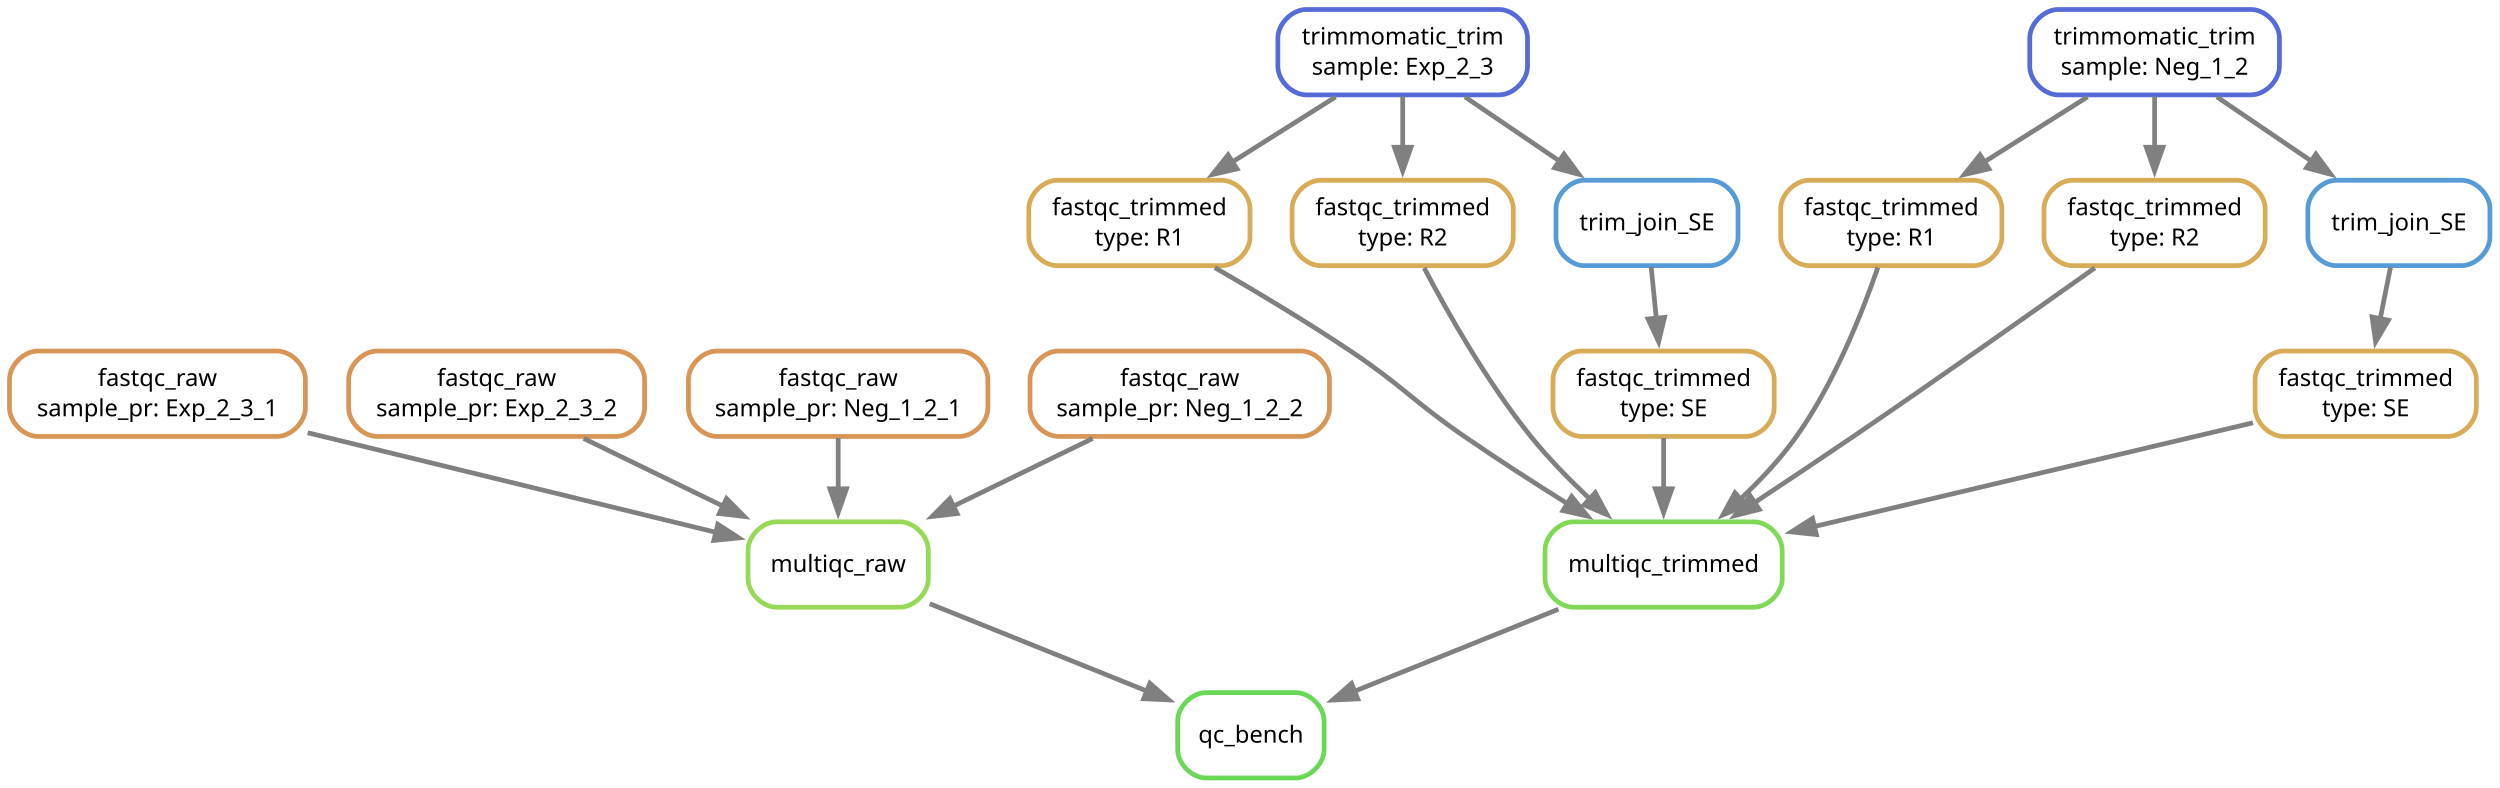
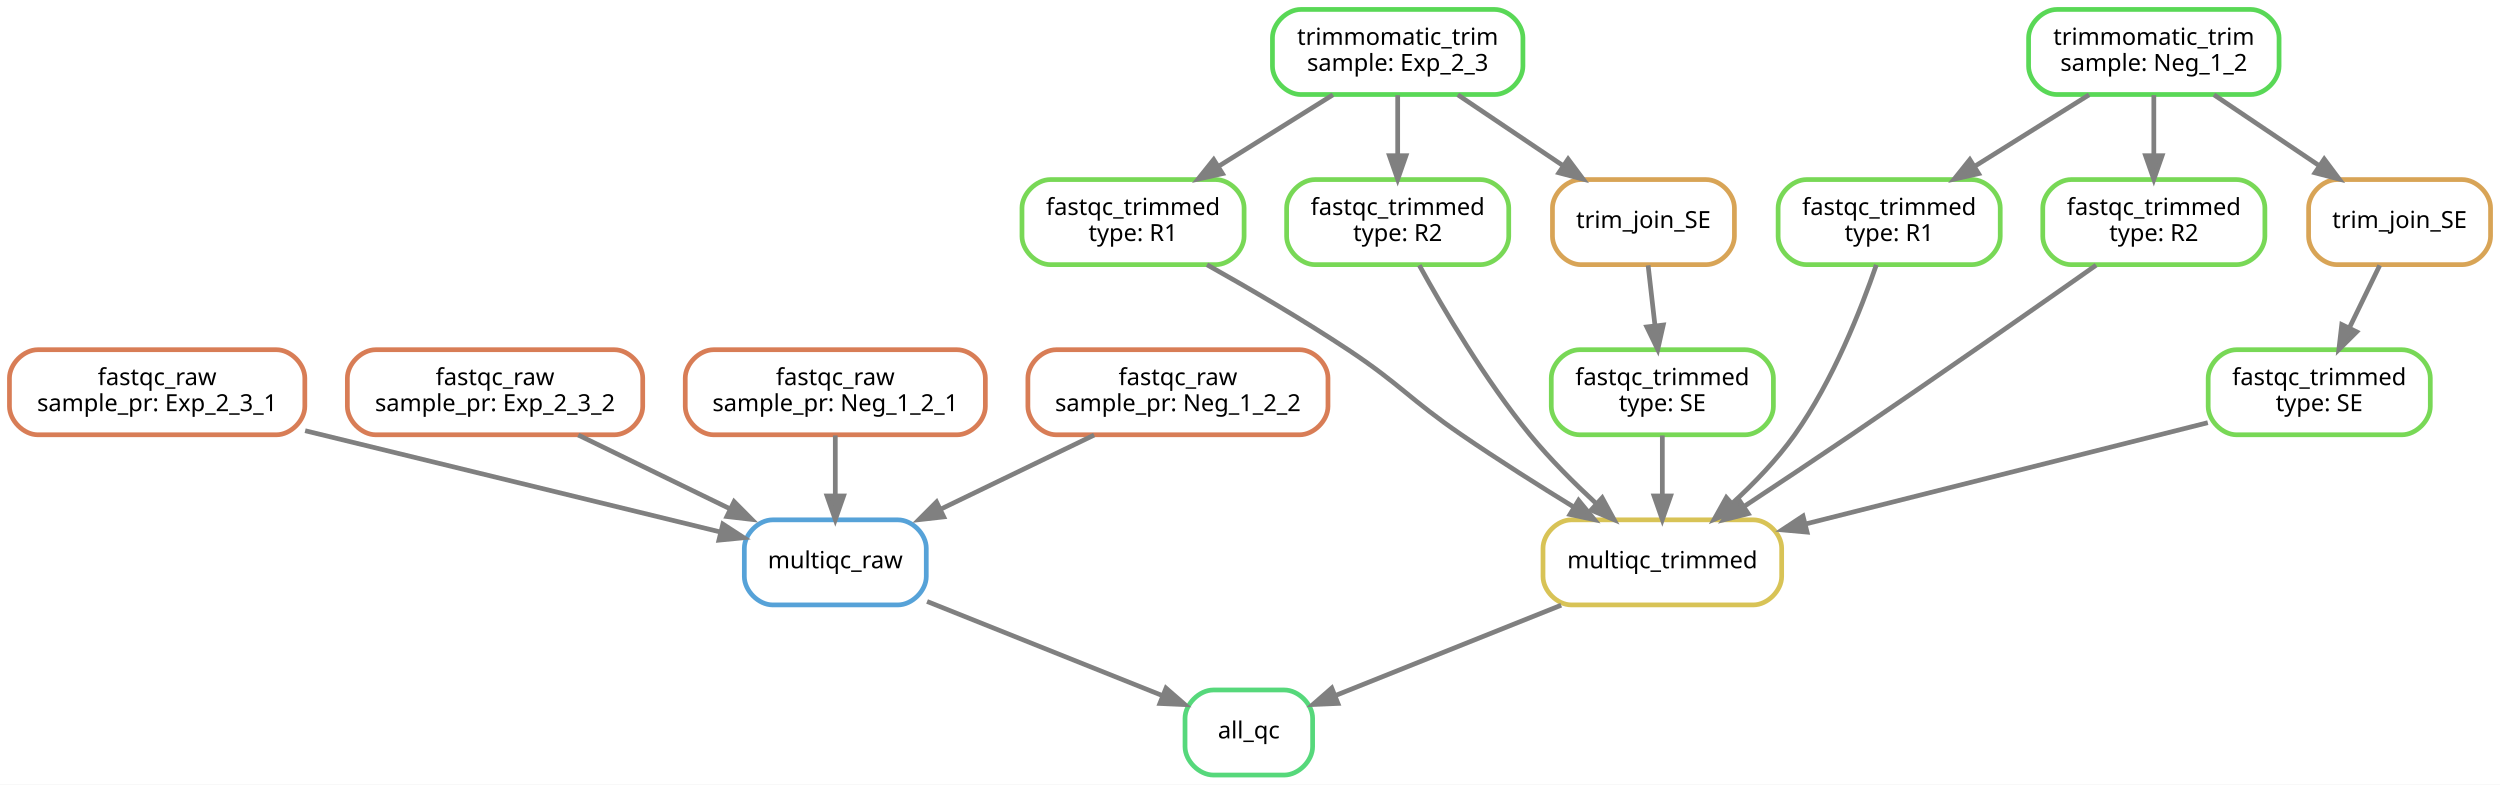
- <svg xmlns="http://www.w3.org/2000/svg" width="1054pt" height="332pt" viewBox="0.00 0.00 1054.00 332.00">
+ <svg xmlns="http://www.w3.org/2000/svg" width="1058pt" height="332pt" viewBox="0.00 0.00 1058.00 332.00">
  <g id="graph0" class="graph" transform="scale(1 1) rotate(0) translate(4 328)">
-     <polygon fill="white" stroke="none" points="-4,4 -4,-328 1049.75,-328 1049.75,4 -4,4" />
+     <polygon fill="white" stroke="transparent" points="-4,4 -4,-328 1054,-328 1054,4 -4,4" />
    <g id="node1" class="node">
-       <path fill="none" stroke="#68d856" stroke-width="2" d="M542.25,-36C542.25,-36 504.5,-36 504.5,-36 498.5,-36 492.5,-30 492.5,-24 492.5,-24 492.5,-12 492.5,-12 492.5,-6 498.5,0 504.5,0 504.5,0 542.25,0 542.25,0 548.25,0 554.25,-6 554.25,-12 554.25,-12 554.25,-24 554.25,-24 554.25,-30 548.25,-36 542.25,-36" />
-       <text xml:space="preserve" text-anchor="middle" x="523.38" y="-14.88" font-family="sans" font-size="10.00">qc_bench</text>
+       <path fill="none" stroke="#56d87b" stroke-width="2" d="M539.5,-36C539.5,-36 509.5,-36 509.5,-36 503.5,-36 497.5,-30 497.5,-24 497.5,-24 497.5,-12 497.5,-12 497.5,-6 503.5,0 509.5,0 509.5,0 539.5,0 539.5,0 545.5,0 551.5,-6 551.5,-12 551.5,-12 551.5,-24 551.5,-24 551.5,-30 545.5,-36 539.5,-36" />
+       <text text-anchor="middle" x="524.5" y="-15.5" font-family="sans" font-size="10.00">all_qc</text>
    </g>
    <g id="node2" class="node">
-       <path fill="none" stroke="#97d856" stroke-width="2" d="M375.38,-108C375.38,-108 323.38,-108 323.38,-108 317.38,-108 311.38,-102 311.38,-96 311.38,-96 311.38,-84 311.38,-84 311.38,-78 317.38,-72 323.38,-72 323.38,-72 375.38,-72 375.38,-72 381.38,-72 387.38,-78 387.38,-84 387.38,-84 387.38,-96 387.38,-96 387.38,-102 381.38,-108 375.38,-108" />
-       <text xml:space="preserve" text-anchor="middle" x="349.38" y="-86.88" font-family="sans" font-size="10.00">multiqc_raw</text>
+       <path fill="none" stroke="#56a2d8" stroke-width="2" d="M376,-108C376,-108 323,-108 323,-108 317,-108 311,-102 311,-96 311,-96 311,-84 311,-84 311,-78 317,-72 323,-72 323,-72 376,-72 376,-72 382,-72 388,-78 388,-84 388,-84 388,-96 388,-96 388,-102 382,-108 376,-108" />
+       <text text-anchor="middle" x="349.5" y="-87.5" font-family="sans" font-size="10.00">multiqc_raw</text>
    </g>
    <g id="edge1" class="edge">
-       <path fill="none" stroke="grey" stroke-width="2" d="M387.99,-73.46C415.11,-62.55 451.44,-47.94 479.63,-36.6" />
-       <polygon fill="grey" stroke="grey" stroke-width="2" points="480.78,-39.91 488.75,-32.93 478.17,-33.41 480.78,-39.91" />
+       <path fill="none" stroke="grey" stroke-width="2" d="M388.34,-73.46C418.1,-61.56 458.88,-45.25 488.04,-33.58" />
+       <polygon fill="grey" stroke="grey" stroke-width="2" points="489.46,-36.78 497.45,-29.82 486.86,-30.29 489.46,-36.78" />
    </g>
    <g id="node3" class="node">
-       <path fill="none" stroke="#d89556" stroke-width="2" d="M112.75,-180C112.75,-180 12,-180 12,-180 6,-180 0,-174 0,-168 0,-168 0,-156 0,-156 0,-150 6,-144 12,-144 12,-144 112.75,-144 112.75,-144 118.75,-144 124.75,-150 124.75,-156 124.75,-156 124.75,-168 124.75,-168 124.75,-174 118.75,-180 112.75,-180" />
-       <text xml:space="preserve" text-anchor="middle" x="62.38" y="-165.25" font-family="sans" font-size="10.00">fastqc_raw</text>
-       <text xml:space="preserve" text-anchor="middle" x="62.38" y="-152.5" font-family="sans" font-size="10.00">sample_pr: Exp_2_3_1</text>
+       <path fill="none" stroke="#d87d56" stroke-width="2" d="M113,-180C113,-180 12,-180 12,-180 6,-180 0,-174 0,-168 0,-168 0,-156 0,-156 0,-150 6,-144 12,-144 12,-144 113,-144 113,-144 119,-144 125,-150 125,-156 125,-156 125,-168 125,-168 125,-174 119,-180 113,-180" />
+       <text text-anchor="middle" x="62.5" y="-165" font-family="sans" font-size="10.00">fastqc_raw</text>
+       <text text-anchor="middle" x="62.5" y="-154" font-family="sans" font-size="10.00">sample_pr: Exp_2_3_1</text>
    </g>
    <g id="edge3" class="edge">
-       <path fill="none" stroke="grey" stroke-width="2" d="M125.71,-145.55C177.43,-132.94 249.59,-115.34 297.82,-103.57" />
-       <polygon fill="grey" stroke="grey" stroke-width="2" points="298.62,-106.98 307.51,-101.21 296.96,-100.18 298.62,-106.98" />
+       <path fill="none" stroke="grey" stroke-width="2" d="M125.13,-145.72C177.94,-132.84 252.46,-114.67 300.87,-102.86" />
+       <polygon fill="grey" stroke="grey" stroke-width="2" points="301.91,-106.21 310.79,-100.44 300.25,-99.41 301.91,-106.21" />
    </g>
    <g id="node4" class="node">
-       <path fill="none" stroke="#d89556" stroke-width="2" d="M255.75,-180C255.75,-180 155,-180 155,-180 149,-180 143,-174 143,-168 143,-168 143,-156 143,-156 143,-150 149,-144 155,-144 155,-144 255.75,-144 255.75,-144 261.75,-144 267.75,-150 267.75,-156 267.75,-156 267.75,-168 267.75,-168 267.75,-174 261.75,-180 255.75,-180" />
-       <text xml:space="preserve" text-anchor="middle" x="205.38" y="-165.25" font-family="sans" font-size="10.00">fastqc_raw</text>
-       <text xml:space="preserve" text-anchor="middle" x="205.38" y="-152.5" font-family="sans" font-size="10.00">sample_pr: Exp_2_3_2</text>
+       <path fill="none" stroke="#d87d56" stroke-width="2" d="M256,-180C256,-180 155,-180 155,-180 149,-180 143,-174 143,-168 143,-168 143,-156 143,-156 143,-150 149,-144 155,-144 155,-144 256,-144 256,-144 262,-144 268,-150 268,-156 268,-156 268,-168 268,-168 268,-174 262,-180 256,-180" />
+       <text text-anchor="middle" x="205.5" y="-165" font-family="sans" font-size="10.00">fastqc_raw</text>
+       <text text-anchor="middle" x="205.5" y="-154" font-family="sans" font-size="10.00">sample_pr: Exp_2_3_2</text>
    </g>
    <g id="edge4" class="edge">
-       <path fill="none" stroke="grey" stroke-width="2" d="M242.08,-143.15C259.96,-134.47 281.68,-123.91 300.9,-114.56" />
-       <polygon fill="grey" stroke="grey" stroke-width="2" points="302.3,-117.78 309.76,-110.26 299.24,-111.48 302.3,-117.78" />
+       <path fill="none" stroke="grey" stroke-width="2" d="M240.73,-143.88C260.08,-134.47 284.27,-122.71 304.93,-112.67" />
+       <polygon fill="grey" stroke="grey" stroke-width="2" points="306.67,-115.71 314.14,-108.19 303.61,-109.41 306.67,-115.71" />
    </g>
    <g id="node5" class="node">
-       <path fill="none" stroke="#d89556" stroke-width="2" d="M400.5,-180C400.5,-180 298.25,-180 298.25,-180 292.25,-180 286.25,-174 286.25,-168 286.25,-168 286.25,-156 286.25,-156 286.25,-150 292.25,-144 298.25,-144 298.25,-144 400.5,-144 400.5,-144 406.5,-144 412.5,-150 412.5,-156 412.5,-156 412.5,-168 412.5,-168 412.5,-174 406.5,-180 400.5,-180" />
-       <text xml:space="preserve" text-anchor="middle" x="349.38" y="-165.25" font-family="sans" font-size="10.00">fastqc_raw</text>
-       <text xml:space="preserve" text-anchor="middle" x="349.38" y="-152.5" font-family="sans" font-size="10.00">sample_pr: Neg_1_2_1</text>
+       <path fill="none" stroke="#d87d56" stroke-width="2" d="M401,-180C401,-180 298,-180 298,-180 292,-180 286,-174 286,-168 286,-168 286,-156 286,-156 286,-150 292,-144 298,-144 298,-144 401,-144 401,-144 407,-144 413,-150 413,-156 413,-156 413,-168 413,-168 413,-174 407,-180 401,-180" />
+       <text text-anchor="middle" x="349.5" y="-165" font-family="sans" font-size="10.00">fastqc_raw</text>
+       <text text-anchor="middle" x="349.5" y="-154" font-family="sans" font-size="10.00">sample_pr: Neg_1_2_1</text>
    </g>
    <g id="edge5" class="edge">
-       <path fill="none" stroke="grey" stroke-width="2" d="M349.38,-143.34C349.38,-136.75 349.38,-129.08 349.38,-121.67" />
-       <polygon fill="grey" stroke="grey" stroke-width="2" points="352.88,-121.93 349.38,-111.93 345.88,-121.93 352.88,-121.93" />
+       <path fill="none" stroke="grey" stroke-width="2" d="M349.5,-143.7C349.5,-135.98 349.5,-126.71 349.5,-118.11" />
+       <polygon fill="grey" stroke="grey" stroke-width="2" points="353,-118.1 349.5,-108.1 346,-118.1 353,-118.1" />
    </g>
    <g id="node6" class="node">
-       <path fill="none" stroke="#d89556" stroke-width="2" d="M544.5,-180C544.5,-180 442.25,-180 442.25,-180 436.25,-180 430.25,-174 430.25,-168 430.25,-168 430.25,-156 430.25,-156 430.25,-150 436.25,-144 442.25,-144 442.25,-144 544.5,-144 544.5,-144 550.5,-144 556.5,-150 556.5,-156 556.5,-156 556.5,-168 556.5,-168 556.5,-174 550.5,-180 544.5,-180" />
-       <text xml:space="preserve" text-anchor="middle" x="493.38" y="-165.25" font-family="sans" font-size="10.00">fastqc_raw</text>
-       <text xml:space="preserve" text-anchor="middle" x="493.38" y="-152.5" font-family="sans" font-size="10.00">sample_pr: Neg_1_2_2</text>
+       <path fill="none" stroke="#d87d56" stroke-width="2" d="M546,-180C546,-180 443,-180 443,-180 437,-180 431,-174 431,-168 431,-168 431,-156 431,-156 431,-150 437,-144 443,-144 443,-144 546,-144 546,-144 552,-144 558,-150 558,-156 558,-156 558,-168 558,-168 558,-174 552,-180 546,-180" />
+       <text text-anchor="middle" x="494.5" y="-165" font-family="sans" font-size="10.00">fastqc_raw</text>
+       <text text-anchor="middle" x="494.5" y="-154" font-family="sans" font-size="10.00">sample_pr: Neg_1_2_2</text>
    </g>
    <g id="edge6" class="edge">
-       <path fill="none" stroke="grey" stroke-width="2" d="M456.67,-143.15C438.79,-134.47 417.07,-123.91 397.85,-114.56" />
-       <polygon fill="grey" stroke="grey" stroke-width="2" points="399.51,-111.48 388.99,-110.26 396.45,-117.78 399.51,-111.48" />
+       <path fill="none" stroke="grey" stroke-width="2" d="M459.03,-143.88C439.38,-134.39 414.78,-122.51 393.87,-112.42" />
+       <polygon fill="grey" stroke="grey" stroke-width="2" points="395.38,-109.26 384.86,-108.07 392.34,-115.57 395.38,-109.26" />
    </g>
    <g id="node7" class="node">
-       <path fill="none" stroke="#80d856" stroke-width="2" d="M735.38,-108C735.38,-108 659.38,-108 659.38,-108 653.38,-108 647.38,-102 647.38,-96 647.38,-96 647.38,-84 647.38,-84 647.38,-78 653.38,-72 659.38,-72 659.38,-72 735.38,-72 735.38,-72 741.38,-72 747.38,-78 747.38,-84 747.38,-84 747.38,-96 747.38,-96 747.38,-102 741.38,-108 735.38,-108" />
-       <text xml:space="preserve" text-anchor="middle" x="697.38" y="-86.88" font-family="sans" font-size="10.00">multiqc_trimmed</text>
+       <path fill="none" stroke="#d8c356" stroke-width="2" d="M738,-108C738,-108 661,-108 661,-108 655,-108 649,-102 649,-96 649,-96 649,-84 649,-84 649,-78 655,-72 661,-72 661,-72 738,-72 738,-72 744,-72 750,-78 750,-84 750,-84 750,-96 750,-96 750,-102 744,-108 738,-108" />
+       <text text-anchor="middle" x="699.5" y="-87.5" font-family="sans" font-size="10.00">multiqc_trimmed</text>
    </g>
    <g id="edge2" class="edge">
-       <path fill="none" stroke="grey" stroke-width="2" d="M653.02,-71.15C626.59,-60.52 593.2,-47.09 566.92,-36.52" />
-       <polygon fill="grey" stroke="grey" stroke-width="2" points="568.42,-33.35 557.83,-32.86 565.8,-39.84 568.42,-33.35" />
+       <path fill="none" stroke="grey" stroke-width="2" d="M656.69,-71.88C627.36,-60.15 588.88,-44.75 561,-33.6" />
+       <polygon fill="grey" stroke="grey" stroke-width="2" points="562.2,-30.31 551.62,-29.85 559.6,-36.81 562.2,-30.31" />
    </g>
    <g id="node8" class="node">
-       <path fill="none" stroke="#d8ac56" stroke-width="2" d="M511,-252C511,-252 441.75,-252 441.75,-252 435.75,-252 429.75,-246 429.75,-240 429.75,-240 429.75,-228 429.75,-228 429.75,-222 435.75,-216 441.75,-216 441.75,-216 511,-216 511,-216 517,-216 523,-222 523,-228 523,-228 523,-240 523,-240 523,-246 517,-252 511,-252" />
-       <text xml:space="preserve" text-anchor="middle" x="476.38" y="-237.25" font-family="sans" font-size="10.00">fastqc_trimmed</text>
-       <text xml:space="preserve" text-anchor="middle" x="476.38" y="-224.5" font-family="sans" font-size="10.00">type: R1</text>
+       <path fill="none" stroke="#78d856" stroke-width="2" d="M510.5,-252C510.5,-252 440.5,-252 440.5,-252 434.5,-252 428.5,-246 428.5,-240 428.5,-240 428.5,-228 428.5,-228 428.5,-222 434.5,-216 440.5,-216 440.5,-216 510.5,-216 510.5,-216 516.5,-216 522.5,-222 522.5,-228 522.5,-228 522.5,-240 522.5,-240 522.5,-246 516.5,-252 510.5,-252" />
+       <text text-anchor="middle" x="475.5" y="-237" font-family="sans" font-size="10.00">fastqc_trimmed</text>
+       <text text-anchor="middle" x="475.5" y="-226" font-family="sans" font-size="10.00">type: R1</text>
    </g>
    <g id="edge7" class="edge">
-       <path fill="none" stroke="grey" stroke-width="2" d="M508.18,-215.16C525.39,-205.24 546.85,-192.41 565.38,-180 587.53,-165.16 591.41,-159.13 613.38,-144 627.38,-134.35 643.06,-124.27 657.05,-115.52" />
-       <polygon fill="grey" stroke="grey" stroke-width="2" points="658.62,-118.67 665.27,-110.42 654.93,-112.72 658.62,-118.67" />
+       <path fill="none" stroke="grey" stroke-width="2" d="M506.79,-215.96C524.6,-205.97 547.15,-192.83 566.5,-180 588.73,-165.26 592.5,-159.07 614.5,-144 629.85,-133.49 647.22,-122.5 662.24,-113.28" />
+       <polygon fill="grey" stroke="grey" stroke-width="2" points="664.06,-116.26 670.77,-108.07 660.41,-110.29 664.06,-116.26" />
    </g>
    <g id="node9" class="node">
-       <path fill="none" stroke="#566bd8" stroke-width="2" d="M628,-324C628,-324 546.75,-324 546.75,-324 540.75,-324 534.75,-318 534.75,-312 534.75,-312 534.75,-300 534.75,-300 534.75,-294 540.75,-288 546.75,-288 546.75,-288 628,-288 628,-288 634,-288 640,-294 640,-300 640,-300 640,-312 640,-312 640,-318 634,-324 628,-324" />
-       <text xml:space="preserve" text-anchor="middle" x="587.38" y="-309.25" font-family="sans" font-size="10.00">trimmomatic_trim</text>
-       <text xml:space="preserve" text-anchor="middle" x="587.38" y="-296.5" font-family="sans" font-size="10.00">sample: Exp_2_3</text>
+       <path fill="none" stroke="#59d856" stroke-width="2" d="M628.5,-324C628.5,-324 546.5,-324 546.5,-324 540.5,-324 534.5,-318 534.5,-312 534.5,-312 534.5,-300 534.5,-300 534.5,-294 540.5,-288 546.5,-288 546.5,-288 628.5,-288 628.5,-288 634.5,-288 640.5,-294 640.5,-300 640.5,-300 640.5,-312 640.5,-312 640.5,-318 634.5,-324 628.5,-324" />
+       <text text-anchor="middle" x="587.5" y="-309" font-family="sans" font-size="10.00">trimmomatic_trim</text>
+       <text text-anchor="middle" x="587.5" y="-298" font-family="sans" font-size="10.00">sample: Exp_2_3</text>
    </g>
    <g id="edge13" class="edge">
-       <path fill="none" stroke="grey" stroke-width="2" d="M559.08,-287.15C545.77,-278.76 529.69,-268.62 515.26,-259.52" />
-       <polygon fill="grey" stroke="grey" stroke-width="2" points="517.51,-256.8 507.18,-254.43 513.77,-262.72 517.51,-256.8" />
+       <path fill="none" stroke="grey" stroke-width="2" d="M560.1,-287.88C545.59,-278.81 527.58,-267.55 511.91,-257.76" />
+       <polygon fill="grey" stroke="grey" stroke-width="2" points="513.34,-254.52 503,-252.19 509.63,-260.46 513.34,-254.52" />
    </g>
    <g id="node10" class="node">
-       <path fill="none" stroke="#d8ac56" stroke-width="2" d="M622,-252C622,-252 552.75,-252 552.75,-252 546.75,-252 540.75,-246 540.75,-240 540.75,-240 540.75,-228 540.75,-228 540.75,-222 546.75,-216 552.75,-216 552.75,-216 622,-216 622,-216 628,-216 634,-222 634,-228 634,-228 634,-240 634,-240 634,-246 628,-252 622,-252" />
-       <text xml:space="preserve" text-anchor="middle" x="587.38" y="-237.25" font-family="sans" font-size="10.00">fastqc_trimmed</text>
-       <text xml:space="preserve" text-anchor="middle" x="587.38" y="-224.5" font-family="sans" font-size="10.00">type: R2</text>
+       <path fill="none" stroke="#78d856" stroke-width="2" d="M622.5,-252C622.5,-252 552.5,-252 552.5,-252 546.5,-252 540.5,-246 540.5,-240 540.5,-240 540.5,-228 540.5,-228 540.5,-222 546.5,-216 552.5,-216 552.5,-216 622.5,-216 622.5,-216 628.5,-216 634.5,-222 634.5,-228 634.5,-228 634.5,-240 634.5,-240 634.5,-246 628.5,-252 622.5,-252" />
+       <text text-anchor="middle" x="587.5" y="-237" font-family="sans" font-size="10.00">fastqc_trimmed</text>
+       <text text-anchor="middle" x="587.5" y="-226" font-family="sans" font-size="10.00">type: R2</text>
    </g>
    <g id="edge14" class="edge">
-       <path fill="none" stroke="grey" stroke-width="2" d="M587.38,-287.34C587.38,-280.75 587.38,-273.08 587.38,-265.67" />
-       <polygon fill="grey" stroke="grey" stroke-width="2" points="590.88,-265.93 587.38,-255.93 583.88,-265.93 590.88,-265.93" />
+       <path fill="none" stroke="grey" stroke-width="2" d="M587.5,-287.7C587.5,-279.98 587.5,-270.71 587.5,-262.11" />
+       <polygon fill="grey" stroke="grey" stroke-width="2" points="591,-262.1 587.5,-252.1 584,-262.1 591,-262.1" />
    </g>
    <g id="node12" class="node">
-       <path fill="none" stroke="#569ad8" stroke-width="2" d="M716.75,-252C716.75,-252 664,-252 664,-252 658,-252 652,-246 652,-240 652,-240 652,-228 652,-228 652,-222 658,-216 664,-216 664,-216 716.75,-216 716.75,-216 722.75,-216 728.75,-222 728.75,-228 728.75,-228 728.75,-240 728.75,-240 728.75,-246 722.75,-252 716.75,-252" />
-       <text xml:space="preserve" text-anchor="middle" x="690.38" y="-230.88" font-family="sans" font-size="10.00">trim_join_SE</text>
+       <path fill="none" stroke="#d8a456" stroke-width="2" d="M718,-252C718,-252 665,-252 665,-252 659,-252 653,-246 653,-240 653,-240 653,-228 653,-228 653,-222 659,-216 665,-216 665,-216 718,-216 718,-216 724,-216 730,-222 730,-228 730,-228 730,-240 730,-240 730,-246 724,-252 718,-252" />
+       <text text-anchor="middle" x="691.5" y="-231.5" font-family="sans" font-size="10.00">trim_join_SE</text>
    </g>
    <g id="edge16" class="edge">
-       <path fill="none" stroke="grey" stroke-width="2" d="M613.63,-287.15C625.74,-278.93 640.32,-269.02 653.5,-260.06" />
-       <polygon fill="grey" stroke="grey" stroke-width="2" points="655.36,-263.03 661.66,-254.51 651.42,-257.24 655.36,-263.03" />
+       <path fill="none" stroke="grey" stroke-width="2" d="M612.94,-287.88C626.29,-278.89 642.82,-267.76 657.28,-258.03" />
+       <polygon fill="grey" stroke="grey" stroke-width="2" points="659.62,-260.68 665.96,-252.19 655.71,-254.87 659.62,-260.68" />
    </g>
    <g id="edge8" class="edge">
-       <path fill="none" stroke="grey" stroke-width="2" d="M596.43,-215.03C606.25,-196.37 622.98,-166.78 641.38,-144 648.83,-134.77 657.83,-125.57 666.42,-117.5" />
-       <polygon fill="grey" stroke="grey" stroke-width="2" points="668.57,-120.28 673.6,-110.96 663.85,-115.11 668.57,-120.28" />
+       <path fill="none" stroke="grey" stroke-width="2" d="M596.64,-215.75C606.87,-197.16 624.51,-167.14 643.5,-144 651.86,-133.81 662.07,-123.63 671.47,-114.94" />
+       <polygon fill="grey" stroke="grey" stroke-width="2" points="674.05,-117.33 679.12,-108.03 669.35,-112.14 674.05,-117.33" />
    </g>
    <g id="node11" class="node">
-       <path fill="none" stroke="#d8ac56" stroke-width="2" d="M732,-180C732,-180 662.75,-180 662.75,-180 656.75,-180 650.75,-174 650.75,-168 650.75,-168 650.75,-156 650.75,-156 650.75,-150 656.75,-144 662.75,-144 662.75,-144 732,-144 732,-144 738,-144 744,-150 744,-156 744,-156 744,-168 744,-168 744,-174 738,-180 732,-180" />
-       <text xml:space="preserve" text-anchor="middle" x="697.38" y="-165.25" font-family="sans" font-size="10.00">fastqc_trimmed</text>
-       <text xml:space="preserve" text-anchor="middle" x="697.38" y="-152.5" font-family="sans" font-size="10.00">type: SE</text>
+       <path fill="none" stroke="#78d856" stroke-width="2" d="M734.5,-180C734.5,-180 664.5,-180 664.5,-180 658.5,-180 652.5,-174 652.5,-168 652.5,-168 652.5,-156 652.5,-156 652.5,-150 658.5,-144 664.5,-144 664.5,-144 734.5,-144 734.5,-144 740.5,-144 746.5,-150 746.5,-156 746.5,-156 746.5,-168 746.5,-168 746.5,-174 740.5,-180 734.5,-180" />
+       <text text-anchor="middle" x="699.5" y="-165" font-family="sans" font-size="10.00">fastqc_trimmed</text>
+       <text text-anchor="middle" x="699.5" y="-154" font-family="sans" font-size="10.00">type: SE</text>
    </g>
    <g id="edge9" class="edge">
-       <path fill="none" stroke="grey" stroke-width="2" d="M697.38,-143.34C697.38,-136.75 697.38,-129.08 697.38,-121.67" />
-       <polygon fill="grey" stroke="grey" stroke-width="2" points="700.88,-121.93 697.38,-111.93 693.88,-121.93 700.88,-121.93" />
+       <path fill="none" stroke="grey" stroke-width="2" d="M699.5,-143.7C699.5,-135.98 699.5,-126.71 699.5,-118.11" />
+       <polygon fill="grey" stroke="grey" stroke-width="2" points="703,-118.1 699.5,-108.1 696,-118.1 703,-118.1" />
    </g>
    <g id="edge15" class="edge">
-       <path fill="none" stroke="grey" stroke-width="2" d="M692.14,-215.34C692.8,-208.75 693.57,-201.08 694.31,-193.67" />
-       <polygon fill="grey" stroke="grey" stroke-width="2" points="697.77,-194.21 695.28,-183.91 690.81,-193.52 697.77,-194.21" />
+       <path fill="none" stroke="grey" stroke-width="2" d="M693.48,-215.7C694.36,-207.98 695.42,-198.71 696.4,-190.11" />
+       <polygon fill="grey" stroke="grey" stroke-width="2" points="699.89,-190.44 697.55,-180.1 692.93,-189.64 699.89,-190.44" />
    </g>
    <g id="node13" class="node">
-       <path fill="none" stroke="#d8ac56" stroke-width="2" d="M828,-252C828,-252 758.75,-252 758.75,-252 752.75,-252 746.75,-246 746.75,-240 746.75,-240 746.75,-228 746.75,-228 746.75,-222 752.75,-216 758.75,-216 758.75,-216 828,-216 828,-216 834,-216 840,-222 840,-228 840,-228 840,-240 840,-240 840,-246 834,-252 828,-252" />
-       <text xml:space="preserve" text-anchor="middle" x="793.38" y="-237.25" font-family="sans" font-size="10.00">fastqc_trimmed</text>
-       <text xml:space="preserve" text-anchor="middle" x="793.38" y="-224.5" font-family="sans" font-size="10.00">type: R1</text>
+       <path fill="none" stroke="#78d856" stroke-width="2" d="M830.5,-252C830.5,-252 760.5,-252 760.5,-252 754.5,-252 748.5,-246 748.5,-240 748.5,-240 748.5,-228 748.5,-228 748.5,-222 754.5,-216 760.5,-216 760.5,-216 830.5,-216 830.5,-216 836.5,-216 842.5,-222 842.5,-228 842.5,-228 842.5,-240 842.5,-240 842.5,-246 836.5,-252 830.5,-252" />
+       <text text-anchor="middle" x="795.5" y="-237" font-family="sans" font-size="10.00">fastqc_trimmed</text>
+       <text text-anchor="middle" x="795.5" y="-226" font-family="sans" font-size="10.00">type: R1</text>
    </g>
    <g id="edge10" class="edge">
-       <path fill="none" stroke="grey" stroke-width="2" d="M787.7,-215.21C781.21,-196.44 769.37,-166.51 753.38,-144 746.69,-134.59 738.15,-125.5 729.77,-117.59" />
-       <polygon fill="grey" stroke="grey" stroke-width="2" points="732.14,-115.02 722.37,-110.92 727.45,-120.22 732.14,-115.02" />
+       <path fill="none" stroke="grey" stroke-width="2" d="M790.07,-215.9C783.62,-197.17 771.69,-166.79 755.5,-144 748.05,-133.51 738.3,-123.43 729.03,-114.93" />
+       <polygon fill="grey" stroke="grey" stroke-width="2" points="731.22,-112.19 721.42,-108.18 726.58,-117.43 731.22,-112.19" />
    </g>
    <g id="node14" class="node">
-       <path fill="none" stroke="#566bd8" stroke-width="2" d="M945,-324C945,-324 863.75,-324 863.75,-324 857.75,-324 851.75,-318 851.75,-312 851.75,-312 851.75,-300 851.75,-300 851.75,-294 857.75,-288 863.75,-288 863.75,-288 945,-288 945,-288 951,-288 957,-294 957,-300 957,-300 957,-312 957,-312 957,-318 951,-324 945,-324" />
-       <text xml:space="preserve" text-anchor="middle" x="904.38" y="-309.25" font-family="sans" font-size="10.00">trimmomatic_trim</text>
-       <text xml:space="preserve" text-anchor="middle" x="904.38" y="-296.5" font-family="sans" font-size="10.00">sample: Neg_1_2</text>
+       <path fill="none" stroke="#59d856" stroke-width="2" d="M948.5,-324C948.5,-324 866.5,-324 866.5,-324 860.5,-324 854.5,-318 854.5,-312 854.5,-312 854.5,-300 854.5,-300 854.5,-294 860.5,-288 866.5,-288 866.5,-288 948.5,-288 948.5,-288 954.5,-288 960.5,-294 960.5,-300 960.5,-300 960.5,-312 960.5,-312 960.5,-318 954.5,-324 948.5,-324" />
+       <text text-anchor="middle" x="907.5" y="-309" font-family="sans" font-size="10.00">trimmomatic_trim</text>
+       <text text-anchor="middle" x="907.5" y="-298" font-family="sans" font-size="10.00">sample: Neg_1_2</text>
    </g>
    <g id="edge17" class="edge">
-       <path fill="none" stroke="grey" stroke-width="2" d="M876.08,-287.15C862.77,-278.76 846.69,-268.62 832.26,-259.52" />
-       <polygon fill="grey" stroke="grey" stroke-width="2" points="834.51,-256.8 824.18,-254.43 830.77,-262.72 834.51,-256.8" />
+       <path fill="none" stroke="grey" stroke-width="2" d="M880.1,-287.88C865.59,-278.81 847.58,-267.55 831.91,-257.76" />
+       <polygon fill="grey" stroke="grey" stroke-width="2" points="833.34,-254.52 823,-252.19 829.63,-260.46 833.34,-254.52" />
    </g>
    <g id="node15" class="node">
-       <path fill="none" stroke="#d8ac56" stroke-width="2" d="M939,-252C939,-252 869.75,-252 869.75,-252 863.75,-252 857.75,-246 857.75,-240 857.75,-240 857.75,-228 857.75,-228 857.75,-222 863.75,-216 869.75,-216 869.75,-216 939,-216 939,-216 945,-216 951,-222 951,-228 951,-228 951,-240 951,-240 951,-246 945,-252 939,-252" />
-       <text xml:space="preserve" text-anchor="middle" x="904.38" y="-237.25" font-family="sans" font-size="10.00">fastqc_trimmed</text>
-       <text xml:space="preserve" text-anchor="middle" x="904.38" y="-224.5" font-family="sans" font-size="10.00">type: R2</text>
+       <path fill="none" stroke="#78d856" stroke-width="2" d="M942.5,-252C942.5,-252 872.5,-252 872.5,-252 866.5,-252 860.5,-246 860.5,-240 860.5,-240 860.5,-228 860.5,-228 860.5,-222 866.5,-216 872.5,-216 872.5,-216 942.5,-216 942.5,-216 948.5,-216 954.5,-222 954.5,-228 954.5,-228 954.5,-240 954.5,-240 954.5,-246 948.5,-252 942.5,-252" />
+       <text text-anchor="middle" x="907.5" y="-237" font-family="sans" font-size="10.00">fastqc_trimmed</text>
+       <text text-anchor="middle" x="907.5" y="-226" font-family="sans" font-size="10.00">type: R2</text>
    </g>
    <g id="edge18" class="edge">
-       <path fill="none" stroke="grey" stroke-width="2" d="M904.38,-287.34C904.38,-280.75 904.38,-273.08 904.38,-265.67" />
-       <polygon fill="grey" stroke="grey" stroke-width="2" points="907.88,-265.93 904.38,-255.93 900.88,-265.93 907.88,-265.93" />
+       <path fill="none" stroke="grey" stroke-width="2" d="M907.5,-287.7C907.5,-279.98 907.5,-270.71 907.5,-262.11" />
+       <polygon fill="grey" stroke="grey" stroke-width="2" points="911,-262.1 907.5,-252.1 904,-262.1 911,-262.1" />
    </g>
    <g id="node17" class="node">
-       <path fill="none" stroke="#569ad8" stroke-width="2" d="M1033.75,-252C1033.75,-252 981,-252 981,-252 975,-252 969,-246 969,-240 969,-240 969,-228 969,-228 969,-222 975,-216 981,-216 981,-216 1033.75,-216 1033.75,-216 1039.75,-216 1045.75,-222 1045.75,-228 1045.75,-228 1045.75,-240 1045.75,-240 1045.75,-246 1039.75,-252 1033.75,-252" />
-       <text xml:space="preserve" text-anchor="middle" x="1007.38" y="-230.88" font-family="sans" font-size="10.00">trim_join_SE</text>
+       <path fill="none" stroke="#d8a456" stroke-width="2" d="M1038,-252C1038,-252 985,-252 985,-252 979,-252 973,-246 973,-240 973,-240 973,-228 973,-228 973,-222 979,-216 985,-216 985,-216 1038,-216 1038,-216 1044,-216 1050,-222 1050,-228 1050,-228 1050,-240 1050,-240 1050,-246 1044,-252 1038,-252" />
+       <text text-anchor="middle" x="1011.5" y="-231.5" font-family="sans" font-size="10.00">trim_join_SE</text>
    </g>
    <g id="edge20" class="edge">
-       <path fill="none" stroke="grey" stroke-width="2" d="M930.63,-287.15C942.74,-278.93 957.32,-269.02 970.5,-260.06" />
-       <polygon fill="grey" stroke="grey" stroke-width="2" points="972.36,-263.03 978.66,-254.51 968.42,-257.24 972.36,-263.03" />
+       <path fill="none" stroke="grey" stroke-width="2" d="M932.94,-287.88C946.29,-278.89 962.82,-267.76 977.28,-258.03" />
+       <polygon fill="grey" stroke="grey" stroke-width="2" points="979.62,-260.68 985.96,-252.19 975.71,-254.87 979.62,-260.68" />
    </g>
    <g id="edge11" class="edge">
-       <path fill="none" stroke="grey" stroke-width="2" d="M879.21,-215.07C853.68,-196.96 812.97,-168.26 777.38,-144 763.82,-134.76 748.86,-124.8 735.58,-116.02" />
-       <polygon fill="grey" stroke="grey" stroke-width="2" points="737.7,-113.22 727.42,-110.64 733.84,-119.07 737.7,-113.22" />
+       <path fill="none" stroke="grey" stroke-width="2" d="M883.07,-215.77C857.4,-197.72 815.78,-168.63 779.5,-144 764.66,-133.93 748.15,-122.95 734.01,-113.62" />
+       <polygon fill="grey" stroke="grey" stroke-width="2" points="735.82,-110.62 725.54,-108.04 731.96,-116.46 735.82,-110.62" />
    </g>
    <g id="node16" class="node">
-       <path fill="none" stroke="#d8ac56" stroke-width="2" d="M1028,-180C1028,-180 958.75,-180 958.75,-180 952.75,-180 946.75,-174 946.75,-168 946.75,-168 946.75,-156 946.75,-156 946.75,-150 952.75,-144 958.75,-144 958.75,-144 1028,-144 1028,-144 1034,-144 1040,-150 1040,-156 1040,-156 1040,-168 1040,-168 1040,-174 1034,-180 1028,-180" />
-       <text xml:space="preserve" text-anchor="middle" x="993.38" y="-165.25" font-family="sans" font-size="10.00">fastqc_trimmed</text>
-       <text xml:space="preserve" text-anchor="middle" x="993.38" y="-152.5" font-family="sans" font-size="10.00">type: SE</text>
+       <path fill="none" stroke="#78d856" stroke-width="2" d="M1012.5,-180C1012.5,-180 942.5,-180 942.5,-180 936.5,-180 930.5,-174 930.5,-168 930.5,-168 930.5,-156 930.5,-156 930.5,-150 936.5,-144 942.5,-144 942.5,-144 1012.5,-144 1012.5,-144 1018.5,-144 1024.5,-150 1024.5,-156 1024.5,-156 1024.5,-168 1024.5,-168 1024.5,-174 1018.5,-180 1012.5,-180" />
+       <text text-anchor="middle" x="977.5" y="-165" font-family="sans" font-size="10.00">fastqc_trimmed</text>
+       <text text-anchor="middle" x="977.5" y="-154" font-family="sans" font-size="10.00">type: SE</text>
    </g>
    <g id="edge12" class="edge">
-       <path fill="none" stroke="grey" stroke-width="2" d="M945.82,-149.75C895.63,-137.89 816.28,-119.12 760.79,-106" />
-       <polygon fill="grey" stroke="grey" stroke-width="2" points="761.77,-102.63 751.23,-103.74 760.16,-109.44 761.77,-102.63" />
+       <path fill="none" stroke="grey" stroke-width="2" d="M930.34,-149.13C883.43,-137.31 811.26,-119.14 760.12,-106.26" />
+       <polygon fill="grey" stroke="grey" stroke-width="2" points="760.74,-102.81 750.19,-103.76 759.03,-109.6 760.74,-102.81" />
    </g>
    <g id="edge19" class="edge">
-       <path fill="none" stroke="grey" stroke-width="2" d="M1003.84,-215.34C1002.53,-208.75 1000.99,-201.08 999.51,-193.67" />
-       <polygon fill="grey" stroke="grey" stroke-width="2" points="1002.94,-192.99 997.55,-183.87 996.08,-194.36 1002.94,-192.99" />
+       <path fill="none" stroke="grey" stroke-width="2" d="M1003.1,-215.7C999.23,-207.73 994.55,-198.1 990.26,-189.26" />
+       <polygon fill="grey" stroke="grey" stroke-width="2" points="993.33,-187.57 985.81,-180.1 987.03,-190.63 993.33,-187.57" />
    </g>
  </g>
</svg>
